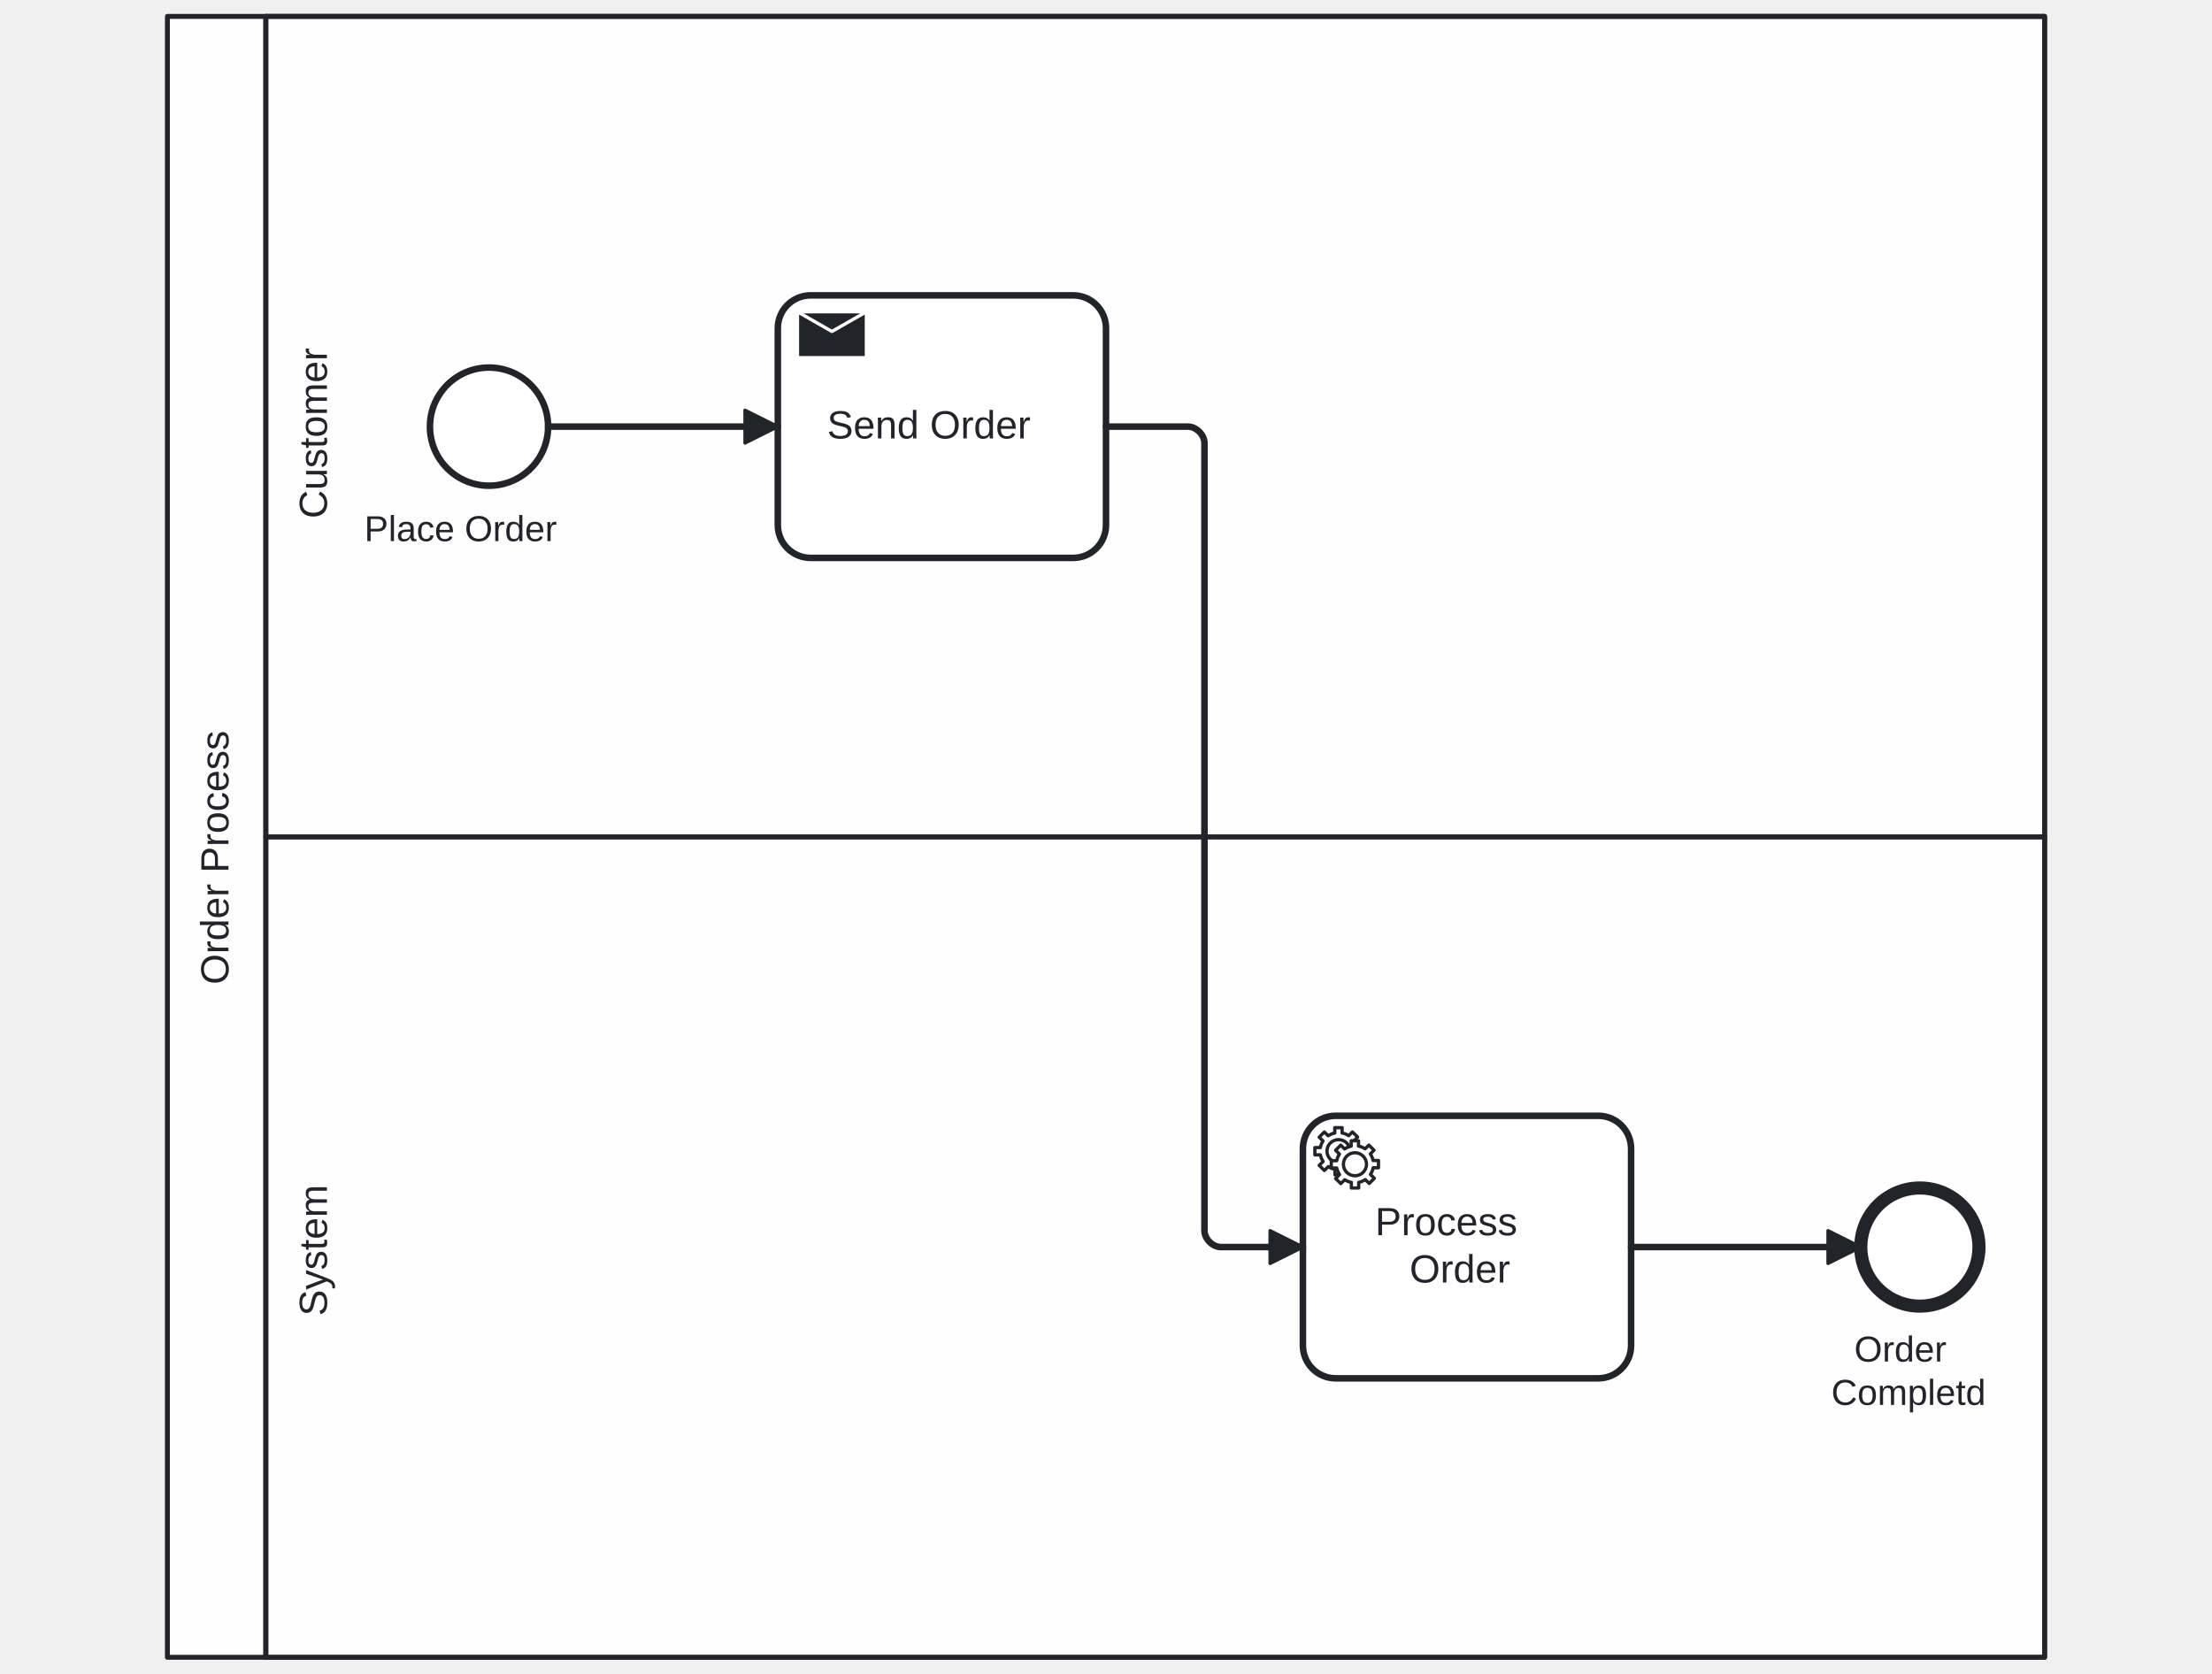
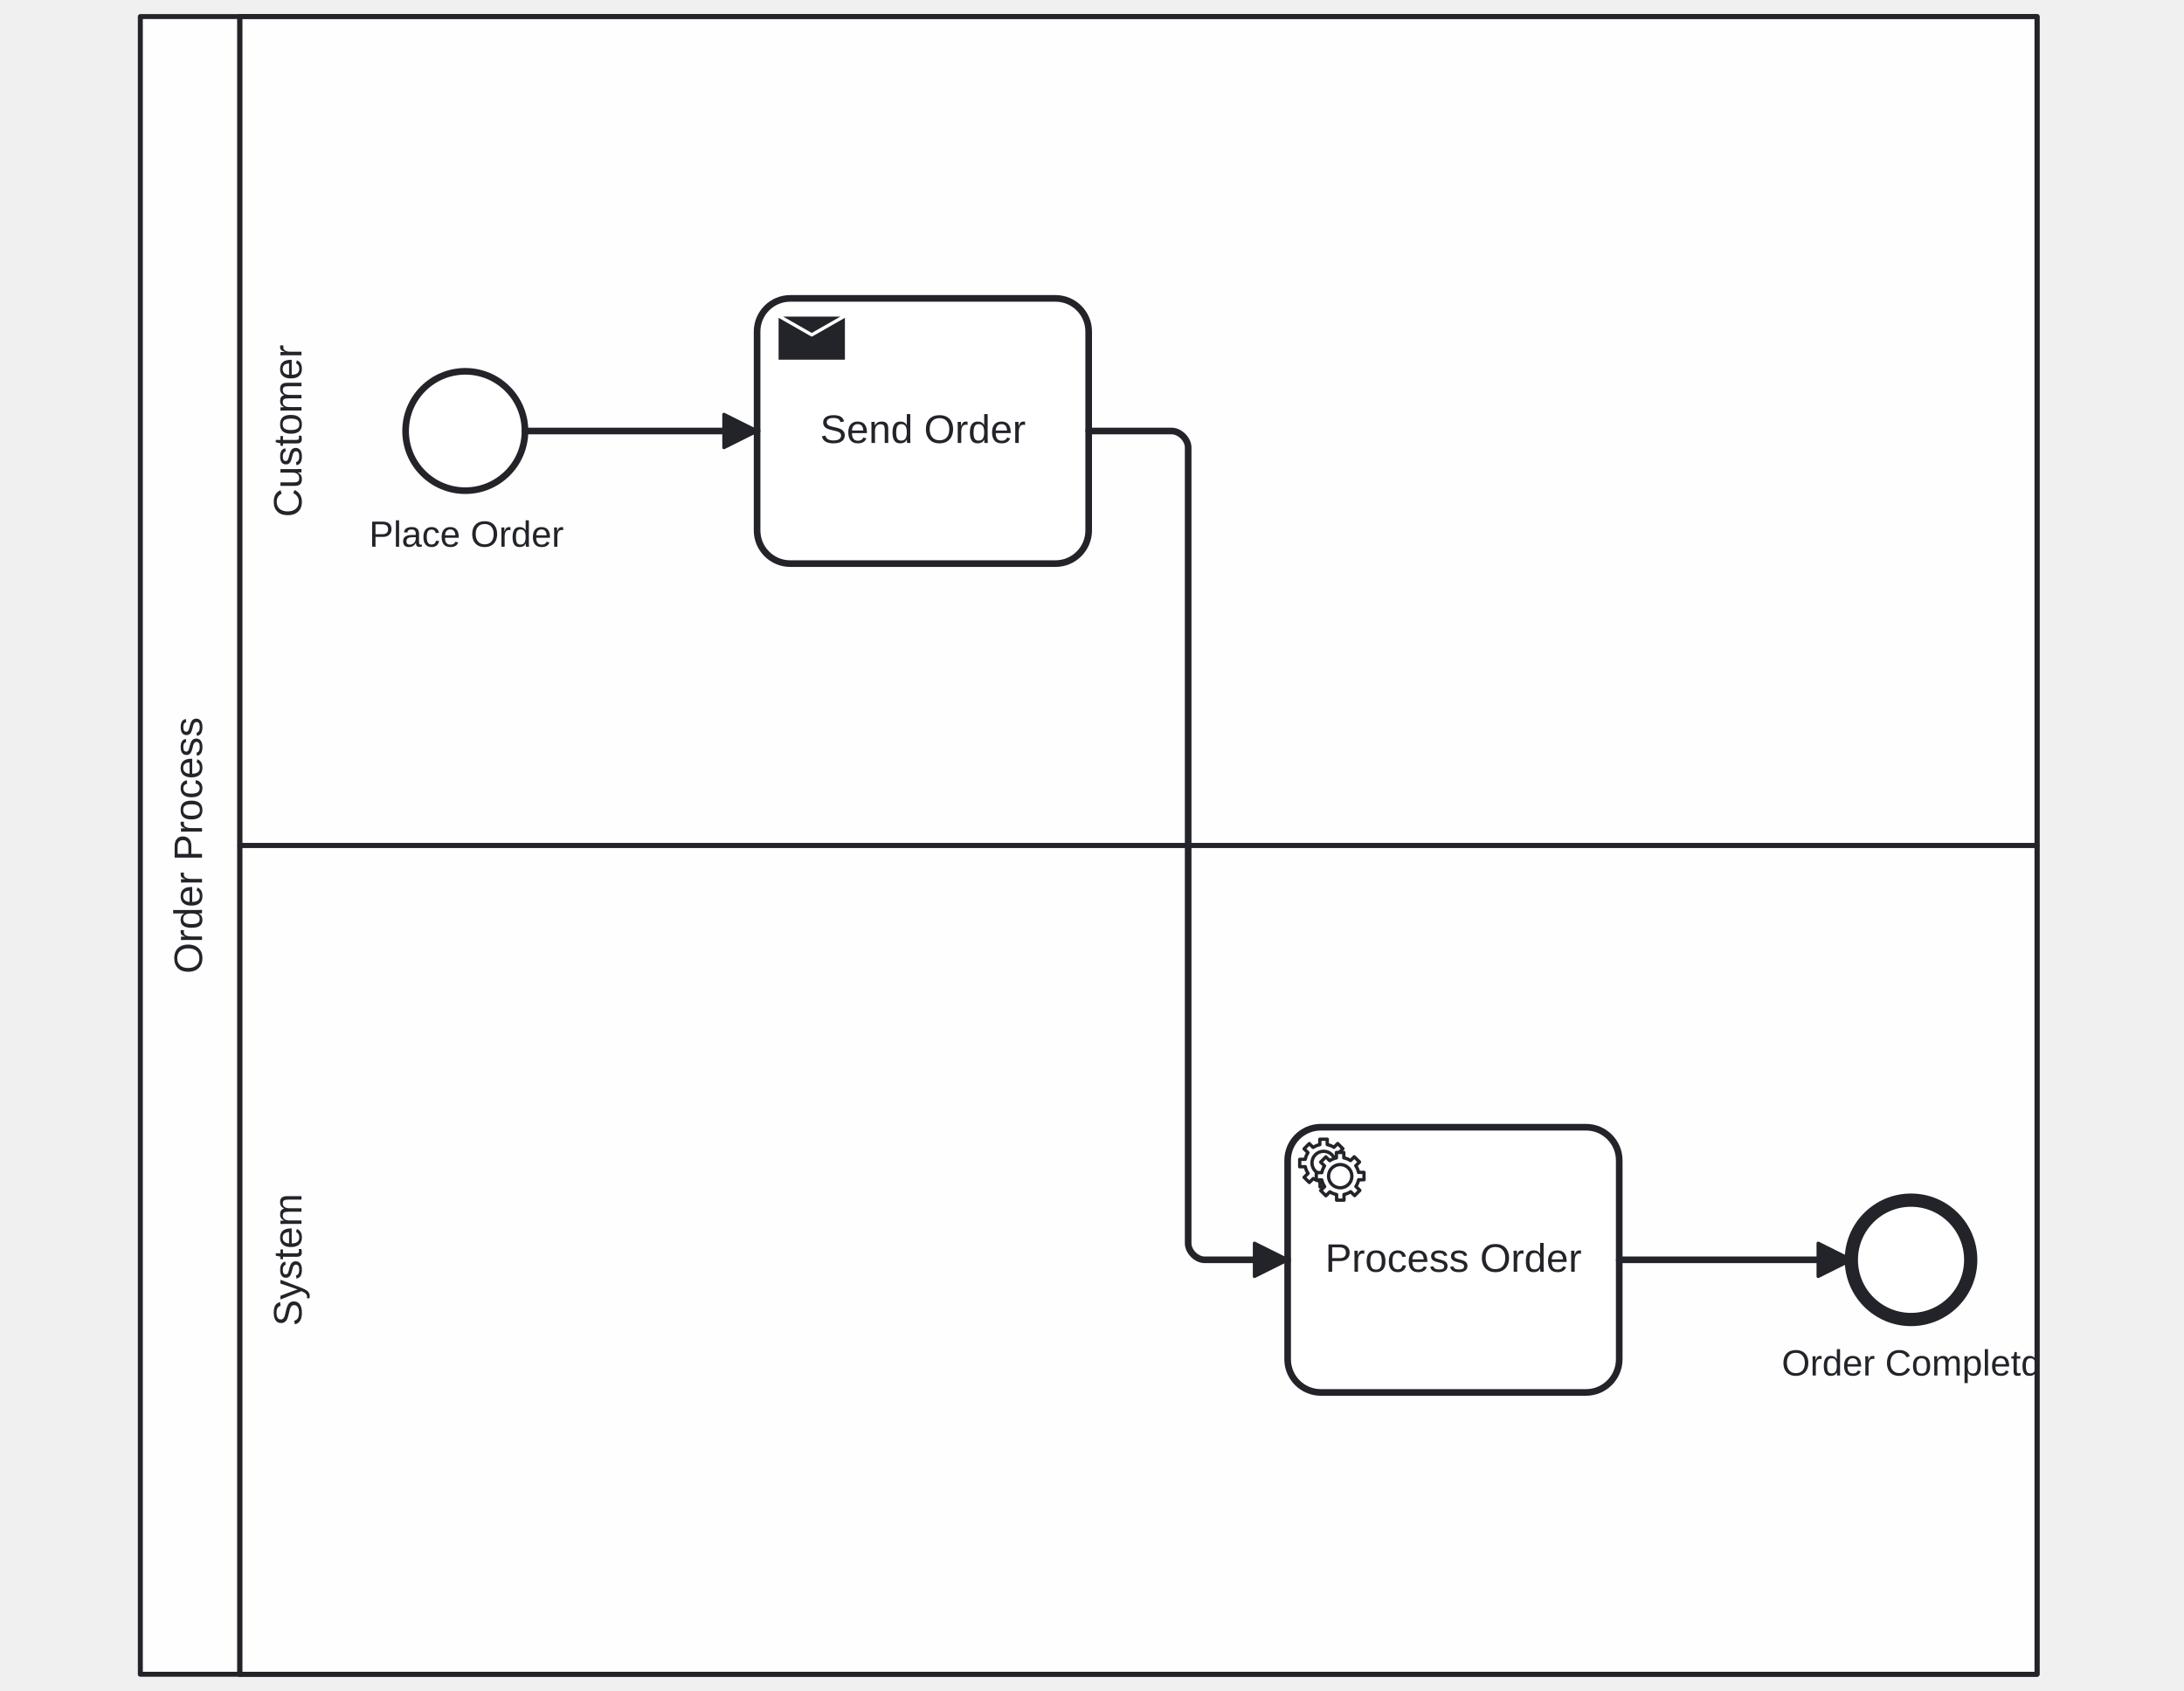
- <svg xmlns="http://www.w3.org/2000/svg" width="789" height="597" viewBox="187 87 582 510" version="1.1">
+ <svg xmlns="http://www.w3.org/2000/svg" width="771" height="597" viewBox="187 87 584 510" version="1.1">
  <g class="djs-group">
    <g class="djs-element djs-shape" data-element-id="Participant_1kju1v4" style="display: block;" transform="translate(192, 92)">
      <g class="djs-visual">
        <rect x="0" y="0" width="572" height="500" rx="0" ry="0" style="stroke-linecap: round; stroke-linejoin: round; stroke: hsl(225, 10%, 15%); stroke-width: 1.5px; fill: white; fill-opacity: 0.95;" />
        <path style="fill: none; stroke-linecap: round; stroke-linejoin: round; stroke: hsl(225, 10%, 15%); stroke-width: 1.5px;" d="M30,0L30,500" />
        <text style="font-family: Arial, sans-serif; font-size: 12px; font-weight: normal; fill: hsl(225, 10%, 15%);" lineHeight="1.2" class="djs-label" transform="matrix(-1.8369701987210297e-16, -1, 1, -1.8369701987210297e-16, 0, 500)">
-           <tspan x="205" y="18.6">Order Process</tspan>
+           <tspan x="211.324" y="18.6">Order Process</tspan>
        </text>
      </g>
      <rect x="-5" y="-5" rx="4" width="582" height="510" style="fill: none;" class="djs-outline" />
      <rect style="fill: none; stroke-opacity: 0; stroke: white; stroke-width: 15px;" class="djs-hit djs-hit-no-move" x="0" y="0" width="572" height="500" />
      <rect style="fill: none; stroke-opacity: 0; stroke: white; stroke-width: 15px;" class="djs-hit djs-hit-click-stroke" x="0" y="0" width="572" height="500" />
      <rect style="fill: none; stroke-opacity: 0; stroke: white; stroke-width: 15px;" class="djs-hit djs-hit-all" x="0" y="0" width="30" height="500" />
    </g>
    <g class="djs-children">
      <g class="djs-group">
        <g class="djs-element djs-shape" data-element-id="Lane_17acin1" style="display: block;" transform="translate(222, 342)">
          <g class="djs-visual">
            <rect x="0" y="0" width="542" height="250" rx="0" ry="0" style="stroke-linecap: round; stroke-linejoin: round; stroke: hsl(225, 10%, 15%); stroke-width: 1.5px; fill: white; fill-opacity: 0.25;" />
            <text style="font-family: Arial, sans-serif; font-size: 12px; font-weight: normal; fill: hsl(225, 10%, 15%);" lineHeight="1.2" class="djs-label" transform="matrix(-1.8369701987210297e-16, -1, 1, -1.8369701987210297e-16, 0, 250)">
-               <tspan x="104" y="18.6">System</tspan>
+               <tspan x="104.996" y="18.6">System</tspan>
            </text>
          </g>
          <rect x="-5" y="-5" rx="4" width="552" height="260" style="fill: none;" class="djs-outline" />
          <rect style="fill: none; stroke-opacity: 0; stroke: white; stroke-width: 15px;" class="djs-hit djs-hit-no-move" x="0" y="0" width="542" height="250" />
          <rect style="fill: none; stroke-opacity: 0; stroke: white; stroke-width: 15px;" class="djs-hit djs-hit-click-stroke" x="0" y="0" width="542" height="250" />
          <rect style="fill: none; stroke-opacity: 0; stroke: white; stroke-width: 15px;" class="djs-hit djs-hit-all" x="0" y="0" width="30" height="250" />
        </g>
      </g>
      <g class="djs-group">
        <g class="djs-element djs-shape" data-element-id="Lane_0wqxbtj" style="display: block;" transform="translate(222, 92)">
          <g class="djs-visual">
            <rect x="0" y="0" width="542" height="250" rx="0" ry="0" style="stroke-linecap: round; stroke-linejoin: round; stroke: hsl(225, 10%, 15%); stroke-width: 1.5px; fill: white; fill-opacity: 0.25;" />
            <text style="font-family: Arial, sans-serif; font-size: 12px; font-weight: normal; fill: hsl(225, 10%, 15%);" lineHeight="1.2" class="djs-label" transform="matrix(-1.8369701987210297e-16, -1, 1, -1.8369701987210297e-16, 0, 250)">
-               <tspan x="97" y="18.6">Customer</tspan>
+               <tspan x="98.996" y="18.6">Customer</tspan>
            </text>
          </g>
          <rect x="-5" y="-5" rx="4" width="552" height="260" style="fill: none;" class="djs-outline" />
          <rect style="fill: none; stroke-opacity: 0; stroke: white; stroke-width: 15px;" class="djs-hit djs-hit-no-move" x="0" y="0" width="542" height="250" />
          <rect style="fill: none; stroke-opacity: 0; stroke: white; stroke-width: 15px;" class="djs-hit djs-hit-click-stroke" x="0" y="0" width="542" height="250" />
          <rect style="fill: none; stroke-opacity: 0; stroke: white; stroke-width: 15px;" class="djs-hit djs-hit-all" x="0" y="0" width="30" height="250" />
        </g>
      </g>
      <g class="djs-group">
        <g class="djs-element djs-shape" data-element-id="Event_0rkf2lz" style="display: block;" transform="translate(272, 199)">
          <g class="djs-visual">
            <circle cx="18" cy="18" r="18" style="stroke-linecap: round; stroke-linejoin: round; stroke: hsl(225, 10%, 15%); stroke-width: 2px; fill: white; fill-opacity: 0.95;" />
          </g>
          <rect style="fill: none; stroke-opacity: 0; stroke: white; stroke-width: 15px;" class="djs-hit djs-hit-all" x="0" y="0" width="36" height="36" />
          <circle cx="18" cy="18" r="23" style="fill: none;" class="djs-outline" />
        </g>
      </g>
      <g class="djs-group">
        <g class="djs-element djs-shape" data-element-id="Activity_0umkpno" style="display: block;" transform="translate(378, 177)">
          <g class="djs-visual">
            <rect x="0" y="0" width="100" height="80" rx="10" ry="10" style="stroke-linecap: round; stroke-linejoin: round; stroke: hsl(225, 10%, 15%); stroke-width: 2px; fill: white; fill-opacity: 0.95;" />
            <text style="font-family: Arial, sans-serif; font-size: 12px; font-weight: normal; fill: hsl(225, 10%, 15%);" lineHeight="1.2" class="djs-label">
-               <tspan x="15" y="43.6">Send Order</tspan>
+               <tspan x="18.986" y="43.6">Send Order</tspan>
            </text>
            <path style="fill: hsl(225, 10%, 15%); stroke-linecap: round; stroke-linejoin: round; stroke: white; stroke-width: 1px;" d="m 5.985,4.998 l 0,14 l 21,0 l 0,-14 z l 10.5,6 l 10.5,-6" />
          </g>
          <rect style="fill: none; stroke-opacity: 0; stroke: white; stroke-width: 15px;" class="djs-hit djs-hit-all" x="0" y="0" width="100" height="80" />
          <rect x="-5" y="-5" rx="14" width="110" height="90" style="fill: none;" class="djs-outline" />
        </g>
      </g>
      <g class="djs-group">
        <g class="djs-element djs-shape" data-element-id="Event_0qsv9hq" style="display: block;" transform="translate(708, 449)">
          <g class="djs-visual">
            <circle cx="18" cy="18" r="18" style="stroke-linecap: round; stroke-linejoin: round; stroke: hsl(225, 10%, 15%); stroke-width: 4px; fill: white; fill-opacity: 0.95;" />
          </g>
          <rect style="fill: none; stroke-opacity: 0; stroke: white; stroke-width: 15px;" class="djs-hit djs-hit-all" x="0" y="0" width="36" height="36" />
          <circle cx="18" cy="18" r="24" style="fill: none;" class="djs-outline" />
        </g>
      </g>
      <g class="djs-group">
        <g class="djs-element djs-shape" data-element-id="Activity_1mlpqg7" style="display: block;" transform="translate(538, 427)">
          <g class="djs-visual">
            <rect x="0" y="0" width="100" height="80" rx="10" ry="10" style="stroke-linecap: round; stroke-linejoin: round; stroke: hsl(225, 10%, 15%); stroke-width: 2px; fill: white; fill-opacity: 0.95;" />
            <text style="font-family: Arial, sans-serif; font-size: 12px; font-weight: normal; fill: hsl(225, 10%, 15%);" lineHeight="1.2" class="djs-label">
-               <tspan x="22" y="36.4">Process </tspan>
-               <tspan x="32.5" y="50.8">Order</tspan>
+               <tspan x="11.324" y="43.6">Process Order</tspan>
            </text>
            <circle cx="5" cy="5" r="5" style="stroke-linecap: round; stroke-linejoin: round; stroke: none; stroke-width: 2px; fill: white;" transform="translate(6, 6)" />
            <path style="fill: white; stroke-linecap: round; stroke-linejoin: round; stroke: hsl(225, 10%, 15%); stroke-width: 1px;" d="m 12,18 v -1.713 c 0.352,-0.07 0.704,-0.178 1.048,-0.321 0.344,-0.145 0.666,-0.321 0.966,-0.521 l 1.194,1.18 1.567,-1.577 -1.195,-1.18 c 0.403,-0.614 0.683,-1.299 0.825,-2.018 l 1.622,-0.01 v -2.22 l -1.637,0.01 c -0.073,-0.352 -0.178,-0.7 -0.324,-1.044 -0.145,-0.344 -0.321,-0.664 -0.523,-0.962 l 1.131,-1.136 -1.583,-1.563 -1.13,1.136 c -0.614,-0.401 -1.303,-0.681 -2.023,-0.822 l 0.009,-1.619 h -2.241 l 0.004,1.631 c -0.354,0.074 -0.705,0.18 -1.05,0.324 -0.344,0.144 -0.665,0.321 -0.964,0.52 l -1.17,-1.158 -1.567,1.579 1.168,1.157 c -0.403,0.613 -0.683,1.298 -0.825,2.017 l -1.659,0.003 v 2.222 l 1.672,-0.006 c 0.073,0.351 0.18,0.702 0.324,1.045 0.145,0.344 0.321,0.664 0.523,0.961 l -1.199,1.197 1.584,1.56 1.196,-1.193 c 0.614,0.403 1.303,0.682 2.023,0.823 l 7.19e-4,1.699 h 2.227 z m 0.221,-3.996 c -1.789,0.75 -3.858,-0.093 -4.61,-1.874 -0.752,-1.783 0.091,-3.846 1.88,-4.596 1.788,-0.749 3.857,0.093 4.609,1.874 0.752,1.782 -0.091,3.846 -1.88,4.596 z" />
            <circle cx="5" cy="5" r="5" style="stroke-linecap: round; stroke-linejoin: round; stroke: none; stroke-width: 2px; fill: white;" transform="translate(11, 10)" />
            <path style="fill: white; stroke-linecap: round; stroke-linejoin: round; stroke: hsl(225, 10%, 15%); stroke-width: 1px;" d="m 17,22 v -1.713 c 0.352,-0.07 0.704,-0.178 1.048,-0.321 0.344,-0.145 0.666,-0.321 0.966,-0.521 l 1.194,1.18 1.567,-1.577 -1.195,-1.18 c 0.403,-0.614 0.683,-1.299 0.825,-2.018 l 1.622,-0.01 v -2.22 l -1.637,0.01 c -0.073,-0.352 -0.178,-0.7 -0.324,-1.044 -0.145,-0.344 -0.321,-0.664 -0.523,-0.962 l 1.131,-1.136 -1.583,-1.563 -1.13,1.136 c -0.614,-0.401 -1.303,-0.681 -2.023,-0.822 l 0.009,-1.619 h -2.241 l 0.004,1.631 c -0.354,0.074 -0.705,0.18 -1.05,0.324 -0.344,0.144 -0.665,0.321 -0.964,0.52 l -1.17,-1.158 -1.567,1.579 1.168,1.157 c -0.403,0.613 -0.683,1.298 -0.825,2.017 l -1.659,0.003 v 2.222 l 1.672,-0.006 c 0.073,0.351 0.18,0.702 0.324,1.045 0.145,0.344 0.321,0.664 0.523,0.961 l -1.199,1.197 1.584,1.56 1.196,-1.193 c 0.614,0.403 1.303,0.682 2.023,0.823 l 7.19e-4,1.699 h 2.227 z m 0.221,-3.996 c -1.789,0.75 -3.858,-0.093 -4.61,-1.874 -0.752,-1.783 0.091,-3.846 1.88,-4.596 1.788,-0.749 3.857,0.093 4.609,1.874 0.752,1.782 -0.091,3.846 -1.88,4.596 z" />
          </g>
          <rect style="fill: none; stroke-opacity: 0; stroke: white; stroke-width: 15px;" class="djs-hit djs-hit-all" x="0" y="0" width="100" height="80" />
          <rect x="-5" y="-5" rx="14" width="110" height="90" style="fill: none;" class="djs-outline" />
        </g>
      </g>
      <g class="djs-group">
        <g class="djs-element djs-connection" data-element-id="Flow_1pda693" style="display: block;">
          <g class="djs-visual">
            <defs>
-               <marker id="marker-8zcdobagaorbfryof941nr9p4" viewBox="0 0 20 20" refX="11" refY="10" markerWidth="10" markerHeight="10" orient="auto">
+               <marker id="marker-c9nijdhqiq3mhahoqu4lojkwz" viewBox="0 0 20 20" refX="11" refY="10" markerWidth="10" markerHeight="10" orient="auto">
                <path d="M 1 5 L 11 10 L 1 15 Z" style="stroke-linecap: round; stroke-linejoin: round; stroke: hsl(225, 10%, 15%); stroke-width: 1px; fill: hsl(225, 10%, 15%);" />
              </marker>
            </defs>
-             <path style="fill: none; stroke-linecap: round; stroke-linejoin: round; stroke: hsl(225, 10%, 15%); stroke-width: 2px; marker-end: url(#marker-8zcdobagaorbfryof941nr9p4);" data-corner-radius="5" d="M478,217L503,217C505.5,217,508,219.5,508,222L508,462C508,464.5,510.5,467,513,467L538,467" />
+             <path style="fill: none; stroke-linecap: round; stroke-linejoin: round; stroke: hsl(225, 10%, 15%); stroke-width: 2px; marker-end: url(#marker-c9nijdhqiq3mhahoqu4lojkwz);" data-corner-radius="5" d="M478,217L503,217C505.5,217,508,219.5,508,222L508,462C508,464.5,510.5,467,513,467L538,467" />
          </g>
          <path d="M478,217L508,217L508,467L538,467" style="fill: none; stroke-opacity: 0; stroke: white; stroke-width: 15px;" class="djs-hit djs-hit-stroke" />
          <rect x="473" y="212" rx="4" width="70" height="260" style="fill: none;" class="djs-outline" />
        </g>
      </g>
      <g class="djs-group">
        <g class="djs-element djs-connection" data-element-id="Flow_0b8esdu" style="display: block;">
          <g class="djs-visual">
            <defs>
-               <marker id="marker-e7skpgxuf2uv4o7ngys3gotcb" viewBox="0 0 20 20" refX="11" refY="10" markerWidth="10" markerHeight="10" orient="auto">
+               <marker id="marker-9mhkks9s1jkuyraaowynjr5cj" viewBox="0 0 20 20" refX="11" refY="10" markerWidth="10" markerHeight="10" orient="auto">
                <path d="M 1 5 L 11 10 L 1 15 Z" style="stroke-linecap: round; stroke-linejoin: round; stroke: hsl(225, 10%, 15%); stroke-width: 1px; fill: hsl(225, 10%, 15%);" />
              </marker>
            </defs>
-             <path style="fill: none; stroke-linecap: round; stroke-linejoin: round; stroke: hsl(225, 10%, 15%); stroke-width: 2px; marker-end: url(#marker-e7skpgxuf2uv4o7ngys3gotcb);" data-corner-radius="5" d="M308,217L378,217" />
+             <path style="fill: none; stroke-linecap: round; stroke-linejoin: round; stroke: hsl(225, 10%, 15%); stroke-width: 2px; marker-end: url(#marker-9mhkks9s1jkuyraaowynjr5cj);" data-corner-radius="5" d="M308,217L378,217" />
          </g>
          <path d="M308,217L378,217" style="fill: none; stroke-opacity: 0; stroke: white; stroke-width: 15px;" class="djs-hit djs-hit-stroke" />
          <rect x="303" y="212" rx="4" width="80" height="10" style="fill: none;" class="djs-outline" />
        </g>
      </g>
      <g class="djs-group">
        <g class="djs-element djs-connection" data-element-id="Flow_1g120lj" style="display: block;">
          <g class="djs-visual">
            <defs>
-               <marker id="marker-40uf8osi9610t2l2nx4jhcfvz" viewBox="0 0 20 20" refX="11" refY="10" markerWidth="10" markerHeight="10" orient="auto">
+               <marker id="marker-2lucq2uctbqyws0p3x6u63jqr" viewBox="0 0 20 20" refX="11" refY="10" markerWidth="10" markerHeight="10" orient="auto">
                <path d="M 1 5 L 11 10 L 1 15 Z" style="stroke-linecap: round; stroke-linejoin: round; stroke: hsl(225, 10%, 15%); stroke-width: 1px; fill: hsl(225, 10%, 15%);" />
              </marker>
            </defs>
-             <path style="fill: none; stroke-linecap: round; stroke-linejoin: round; stroke: hsl(225, 10%, 15%); stroke-width: 2px; marker-end: url(#marker-40uf8osi9610t2l2nx4jhcfvz);" data-corner-radius="5" d="M638,467L708,467" />
+             <path style="fill: none; stroke-linecap: round; stroke-linejoin: round; stroke: hsl(225, 10%, 15%); stroke-width: 2px; marker-end: url(#marker-2lucq2uctbqyws0p3x6u63jqr);" data-corner-radius="5" d="M638,467L708,467" />
          </g>
          <path d="M638,467L708,467" style="fill: none; stroke-opacity: 0; stroke: white; stroke-width: 15px;" class="djs-hit djs-hit-stroke" />
          <rect x="633" y="462" rx="4" width="80" height="10" style="fill: none;" class="djs-outline" />
        </g>
      </g>
    </g>
  </g>
  <g class="djs-group">
-     <g class="djs-element djs-shape" data-element-id="Event_0rkf2lz_label" style="display: block;" transform="translate(252, 242)">
+     <g class="djs-element djs-shape" data-element-id="Event_0rkf2lz_label" style="display: block;" transform="translate(261, 242)">
      <g class="djs-visual">
        <text style="font-family: Arial, sans-serif; font-size: 11px; font-weight: normal; fill: hsl(225, 10%, 15%);" lineHeight="1.2" class="djs-label">
          <tspan x="0" y="9.9">Place Order</tspan>
        </text>
      </g>
-       <rect style="fill: none; stroke-opacity: 0; stroke: white; stroke-width: 15px;" class="djs-hit djs-hit-all" x="0" y="0" width="77" height="14" />
-       <rect x="-5" y="-5" rx="4" width="87" height="24" style="fill: none;" class="djs-outline" />
+       <rect style="fill: none; stroke-opacity: 0; stroke: white; stroke-width: 15px;" class="djs-hit djs-hit-all" x="0" y="0" width="59" height="14" />
+       <rect x="-5" y="-5" rx="4" width="69" height="24" style="fill: none;" class="djs-outline" />
    </g>
  </g>
  <g class="djs-group">
-     <g class="djs-element djs-shape" data-element-id="Event_0qsv9hq_label" style="display: block;" transform="translate(699, 492)">
+     <g class="djs-element djs-shape" data-element-id="Event_0qsv9hq_label" style="display: block;" transform="translate(687, 492)">
      <g class="djs-visual">
        <text style="font-family: Arial, sans-serif; font-size: 11px; font-weight: normal; fill: hsl(225, 10%, 15%);" lineHeight="1.2" class="djs-label">
-           <tspan x="7" y="9.9">Order </tspan>
-           <tspan x="0" y="23.1">Completd</tspan>
+           <tspan x="0" y="9.9">Order Completd</tspan>
        </text>
      </g>
-       <rect style="fill: none; stroke-opacity: 0; stroke: white; stroke-width: 15px;" class="djs-hit djs-hit-all" x="0" y="0" width="56" height="27" />
-       <rect x="-5" y="-5" rx="4" width="66" height="37" style="fill: none;" class="djs-outline" />
+       <rect style="fill: none; stroke-opacity: 0; stroke: white; stroke-width: 15px;" class="djs-hit djs-hit-all" x="0" y="0" width="79" height="14" />
+       <rect x="-5" y="-5" rx="4" width="89" height="24" style="fill: none;" class="djs-outline" />
    </g>
  </g>
</svg>
